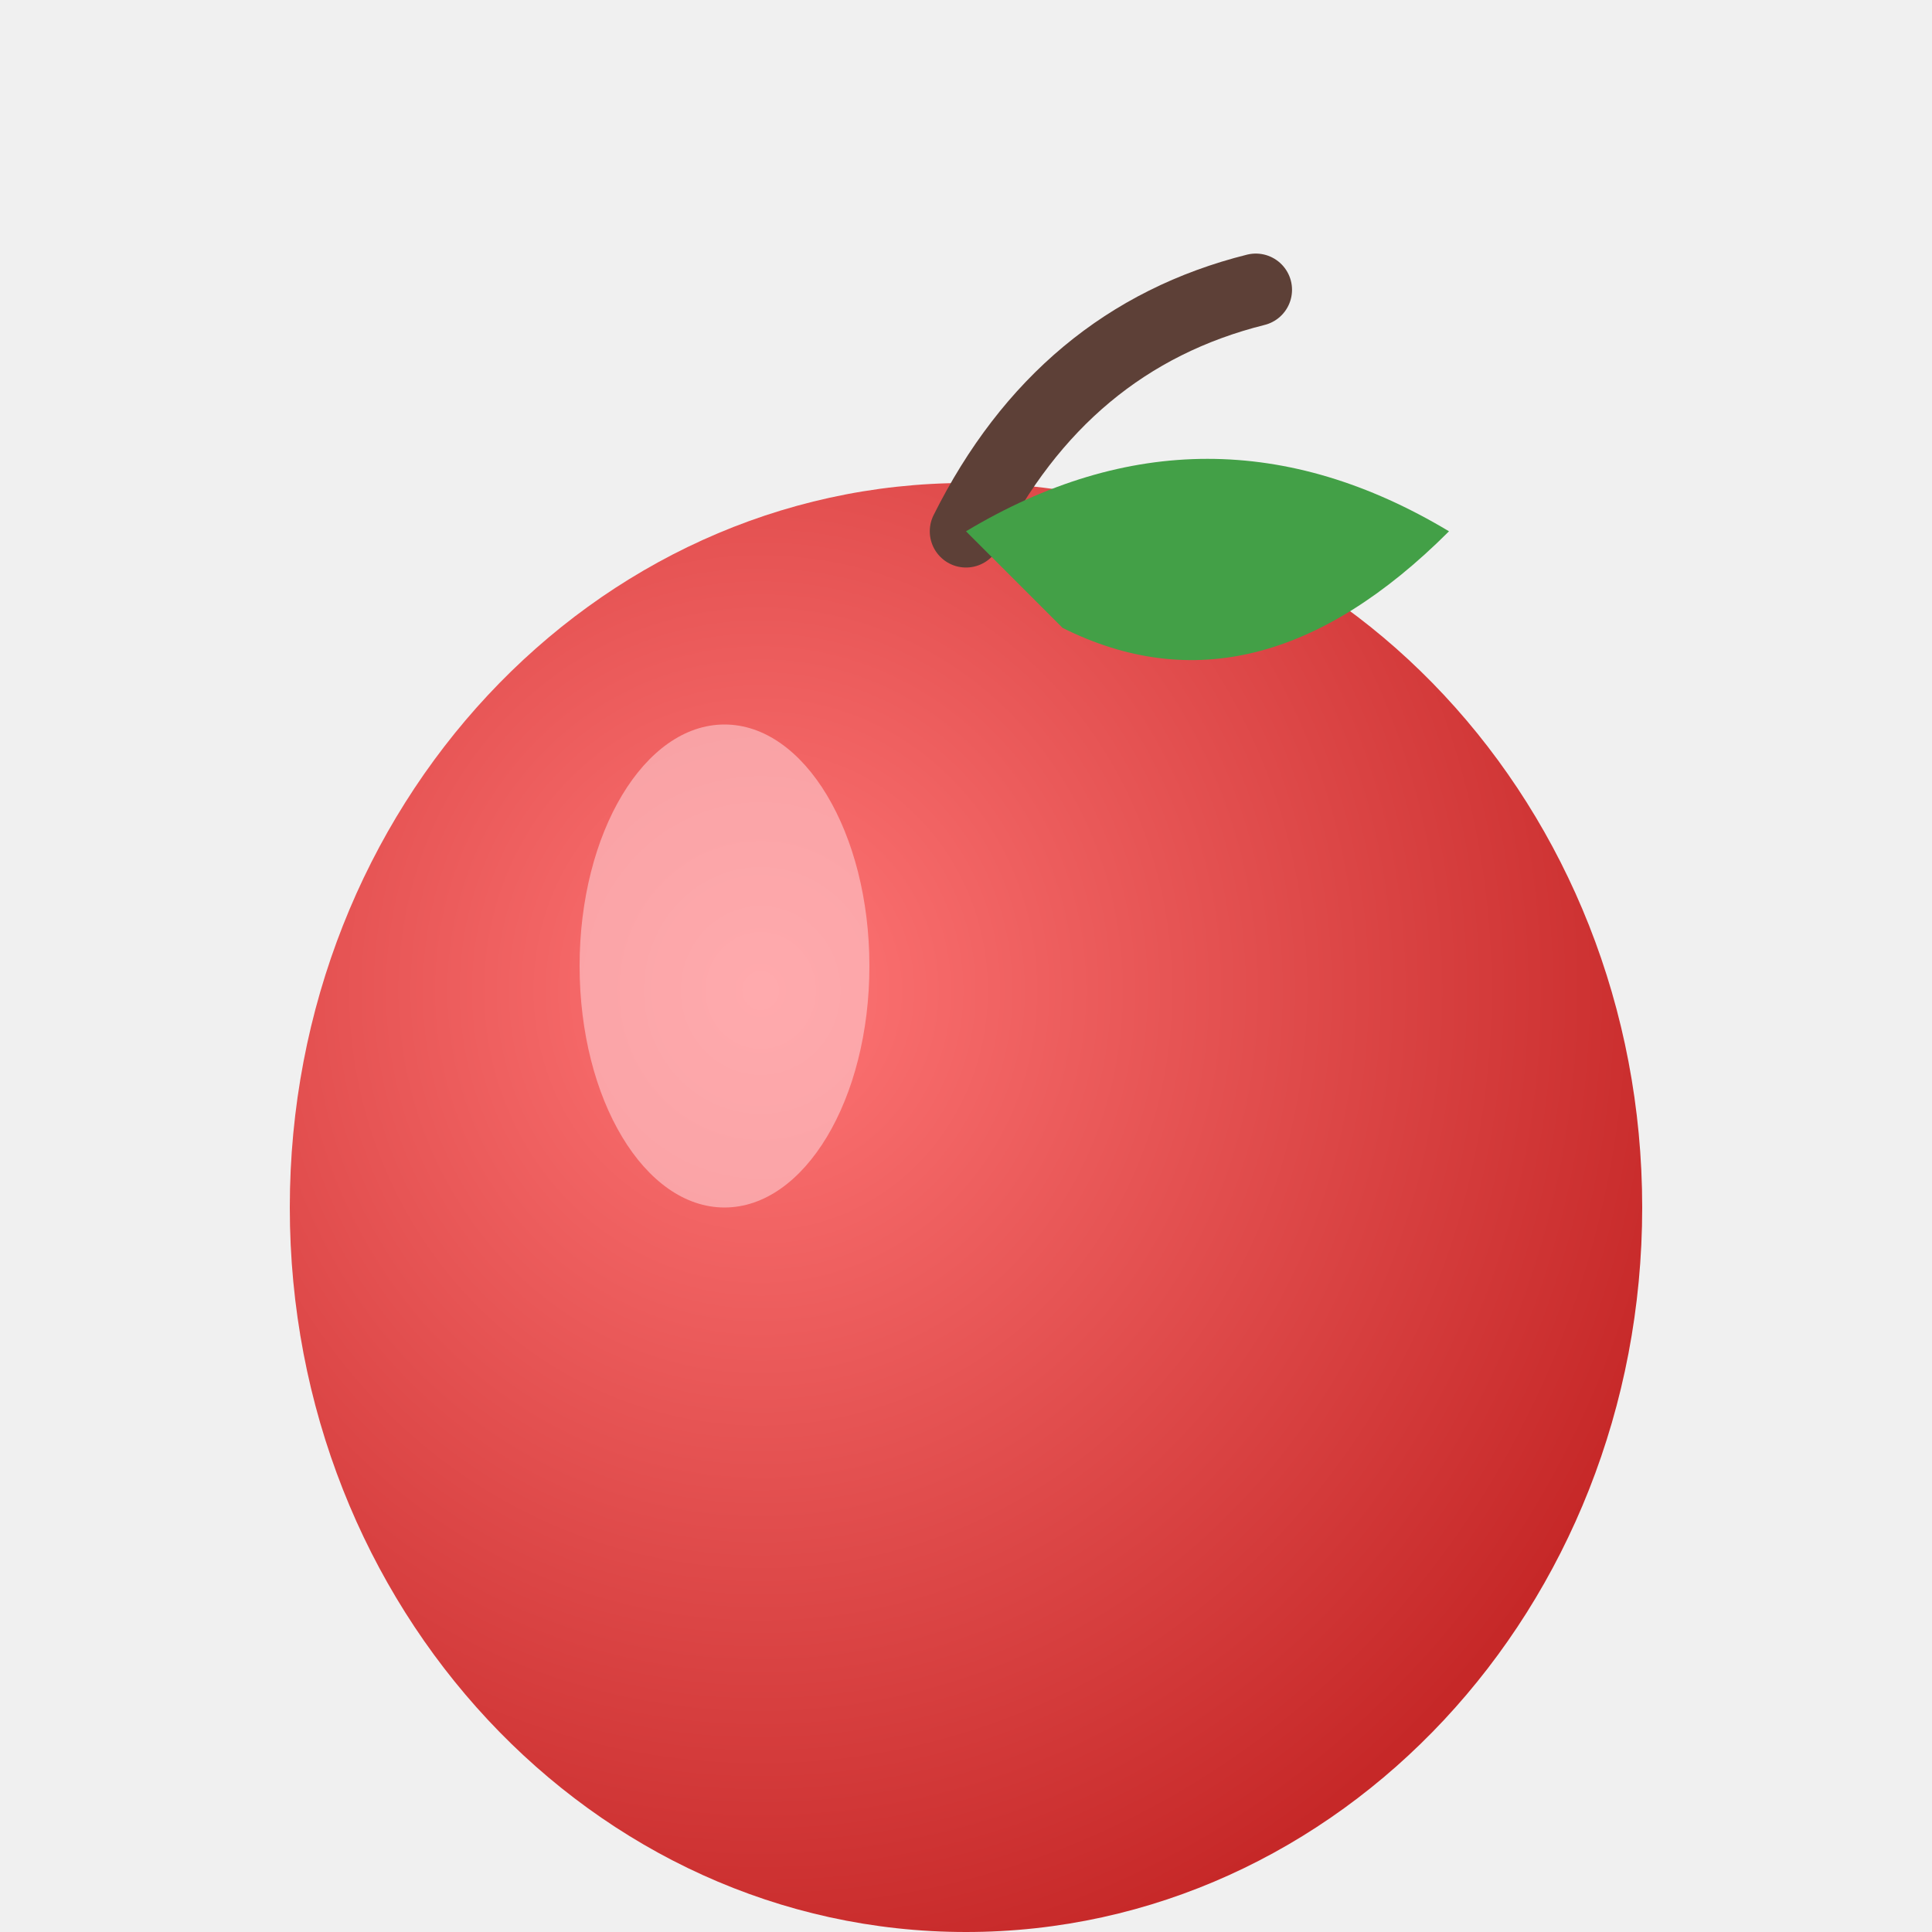
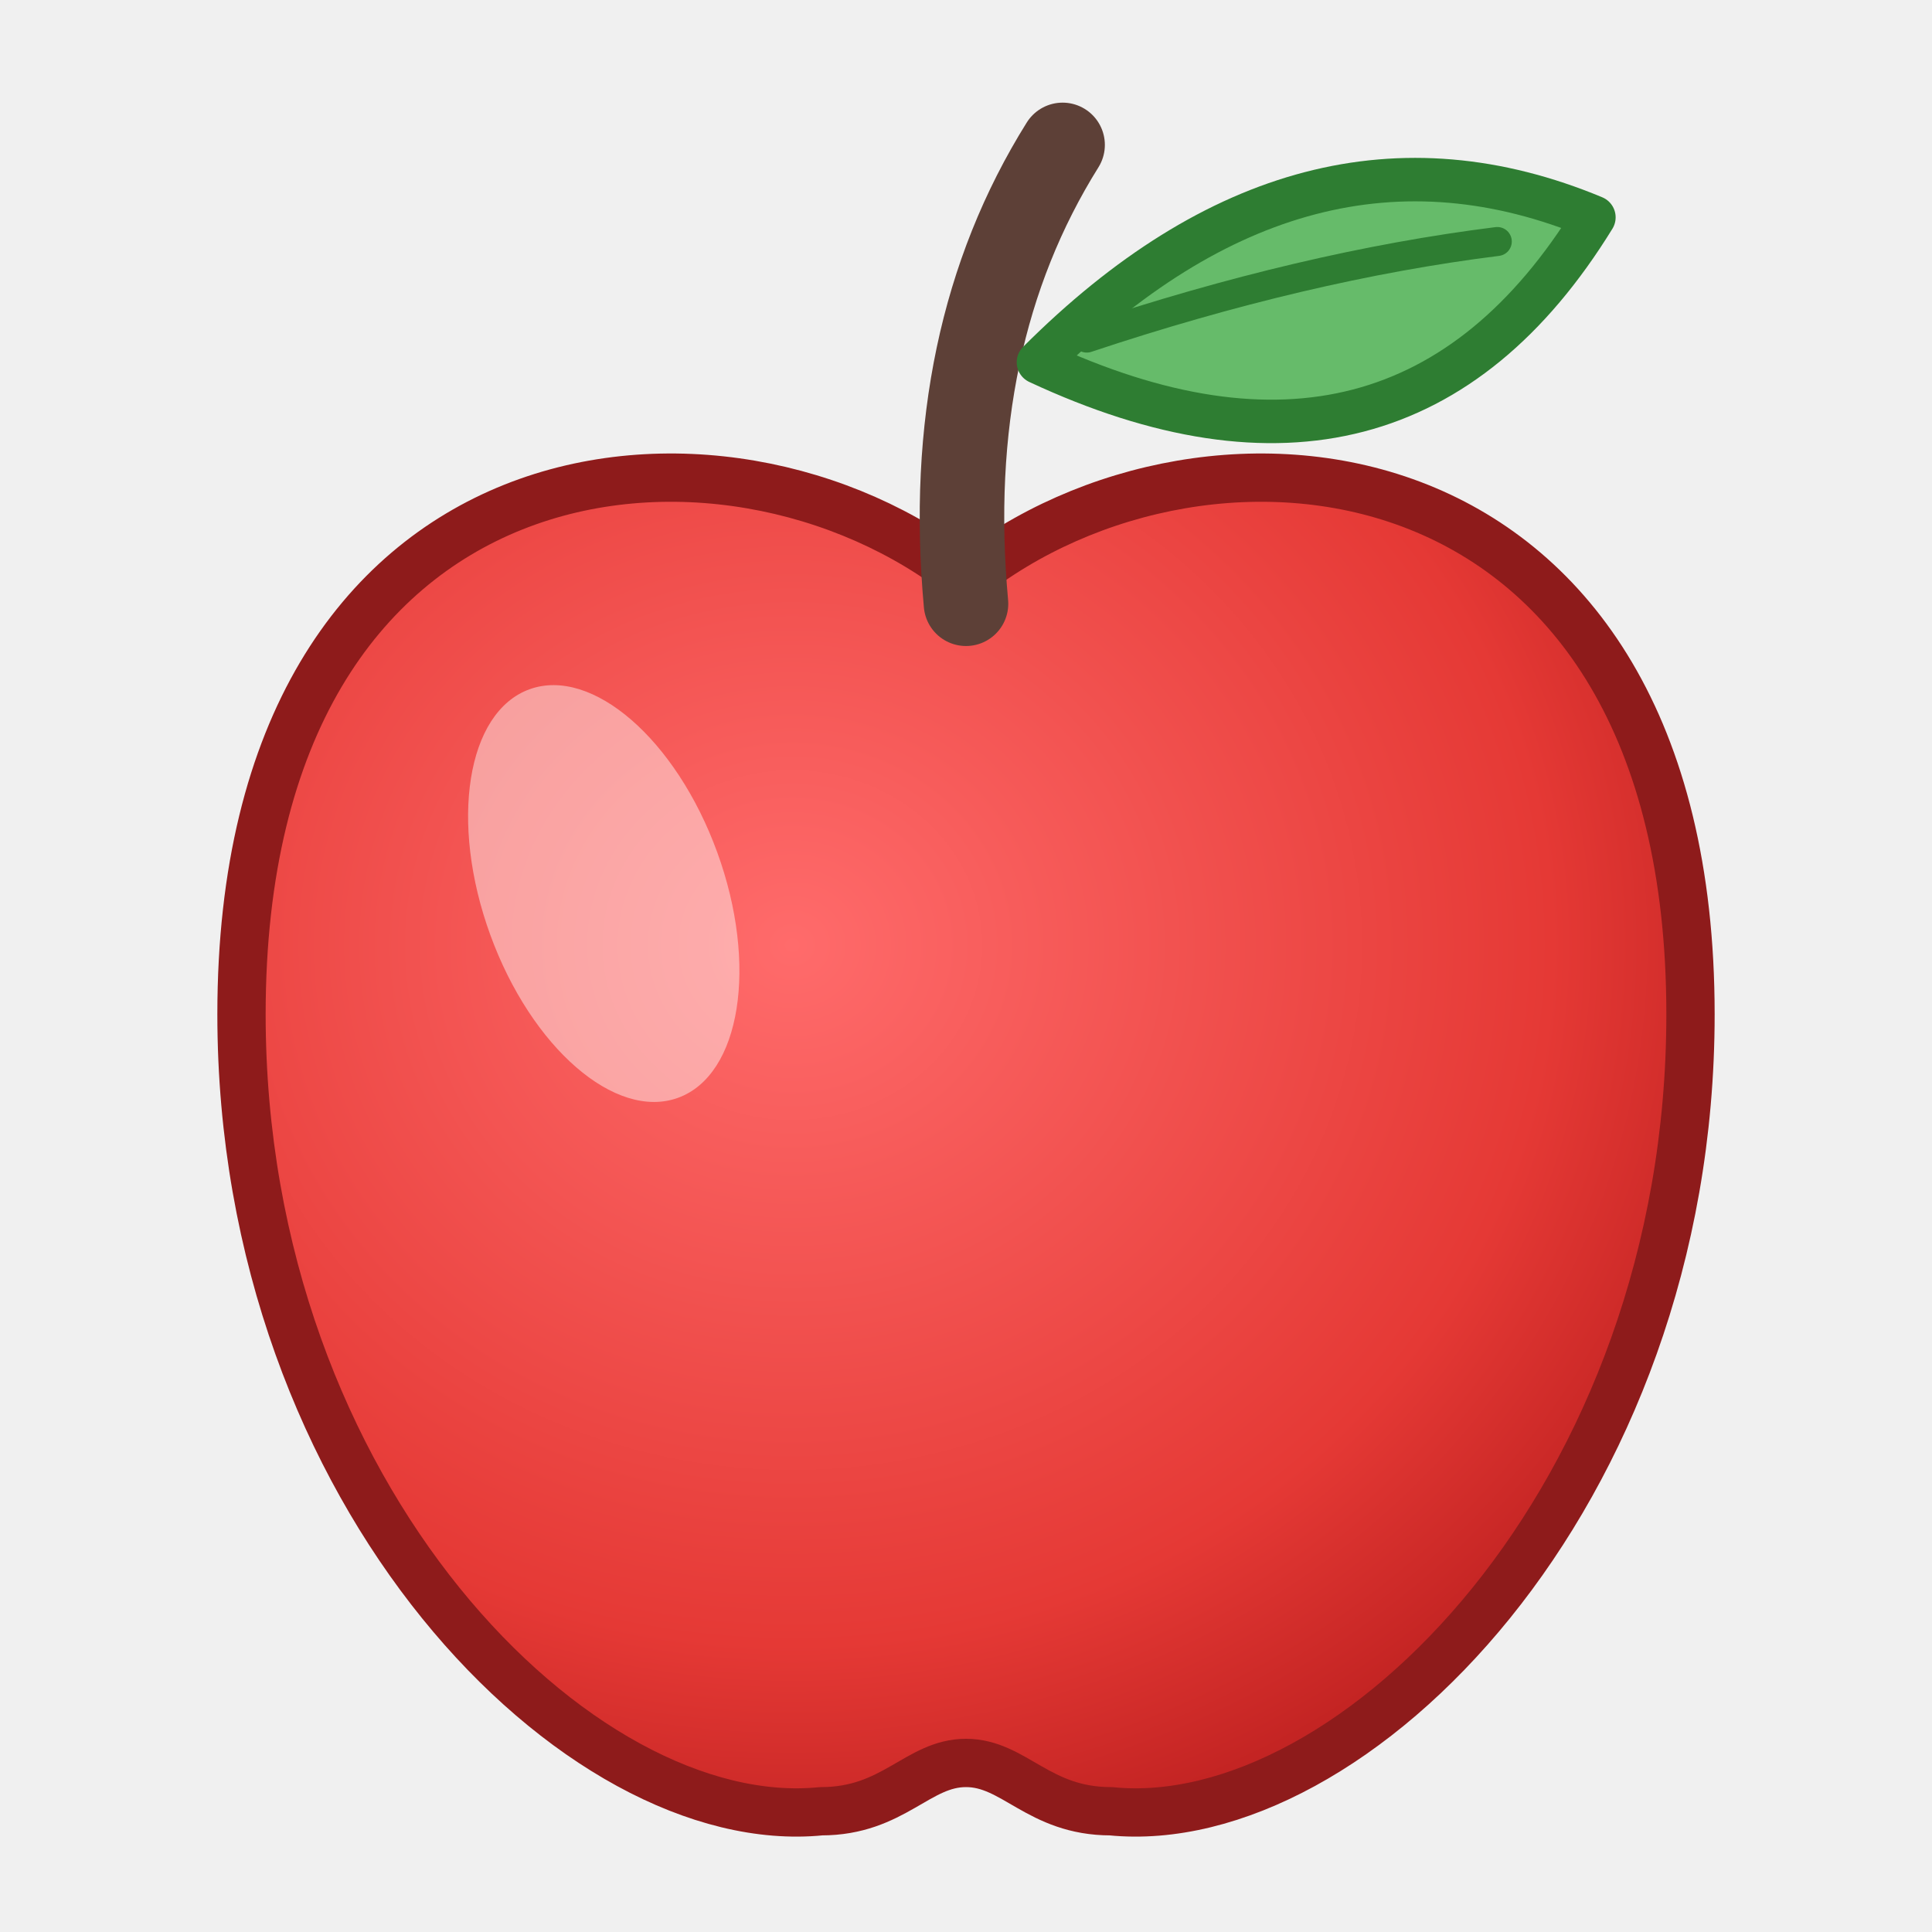
<svg xmlns="http://www.w3.org/2000/svg" viewBox="0 0 80 80" width="80" height="80">
  <defs>
-     <radialGradient id="appleGrad" cx="0.35" cy="0.35" r="0.7">
-       <stop offset="0%" stop-color="#FF7676" />
-       <stop offset="100%" stop-color="#C62828" />
+     <radialGradient id="appleGrad" cx="0.38" cy="0.35" r="0.75">
+       <stop offset="0%" stop-color="#FF6B6B" />
+       <stop offset="70%" stop-color="#E53935" />
+       <stop offset="100%" stop-color="#B71C1C" />
    </radialGradient>
  </defs>
-   <ellipse cx="40" cy="50" rx="28" ry="30" fill="url(#appleGrad)" />
-   <path d="M40 22 Q44 14 52 12" stroke="#5D4037" stroke-width="3" fill="none" stroke-linecap="round" />
-   <path d="M40 22 Q50 16 60 22 Q52 30 44 26 Z" fill="#43A047" />
-   <ellipse cx="30" cy="40" rx="6" ry="10" fill="#FFCDD2" opacity="0.6" />
+   <path d="M40 24 C30 16 10 18 10 42 C10 62 24 76 34 75 C37 75 38 73 40 73 C42 73 43 75 46 75 C56 76 70 62 70 42 C70 18 50 16 40 24 Z" fill="url(#appleGrad)" stroke="#8E1B1B" stroke-width="2" stroke-linejoin="round" />
+   <path d="M40 25 Q39 14 44 6" fill="none" stroke="#5D4037" stroke-width="3.5" stroke-linecap="round" />
+   <path d="M43 15 Q54 4 66 9 Q58 22 43 15 Z" fill="#66BB6A" stroke="#2E7D32" stroke-width="1.8" stroke-linejoin="round" />
+   <path d="M45 14 Q54 11 62 10" fill="none" stroke="#2E7D32" stroke-width="1.2" stroke-linecap="round" />
+   <ellipse cx="25" cy="37" rx="5" ry="9" transform="rotate(-20 25 37)" fill="#FFFFFF" opacity="0.45" />
</svg>
